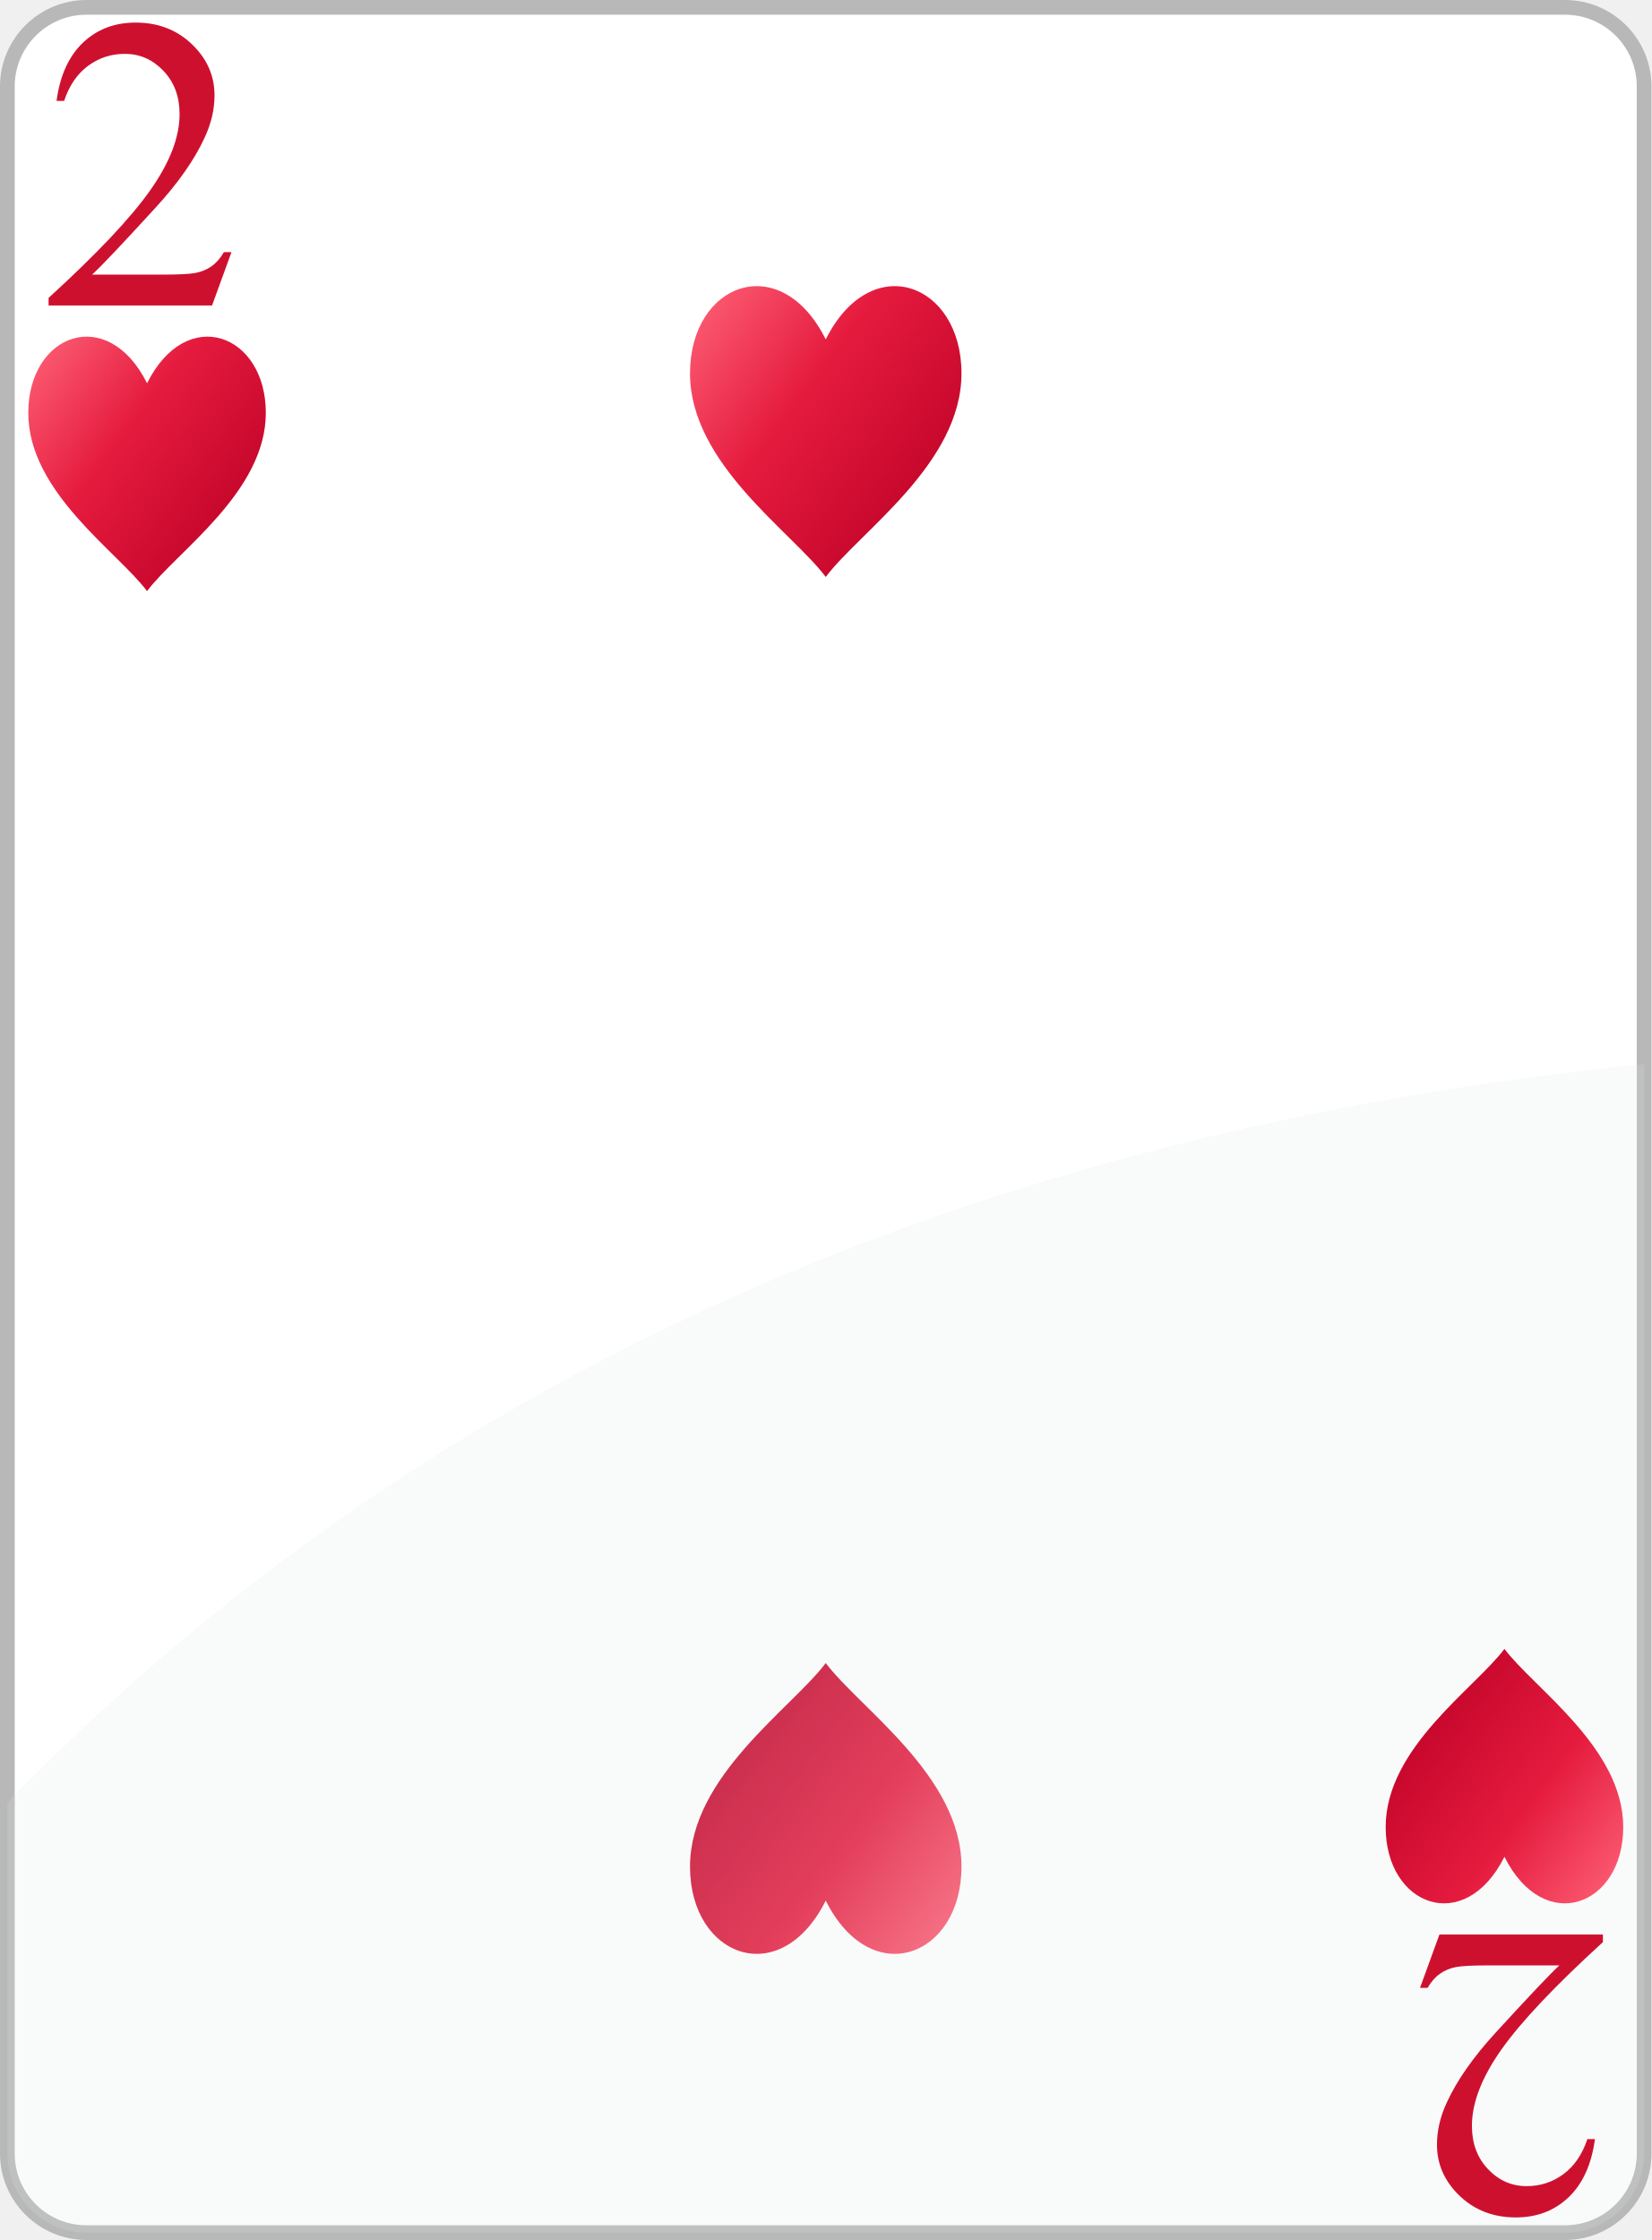
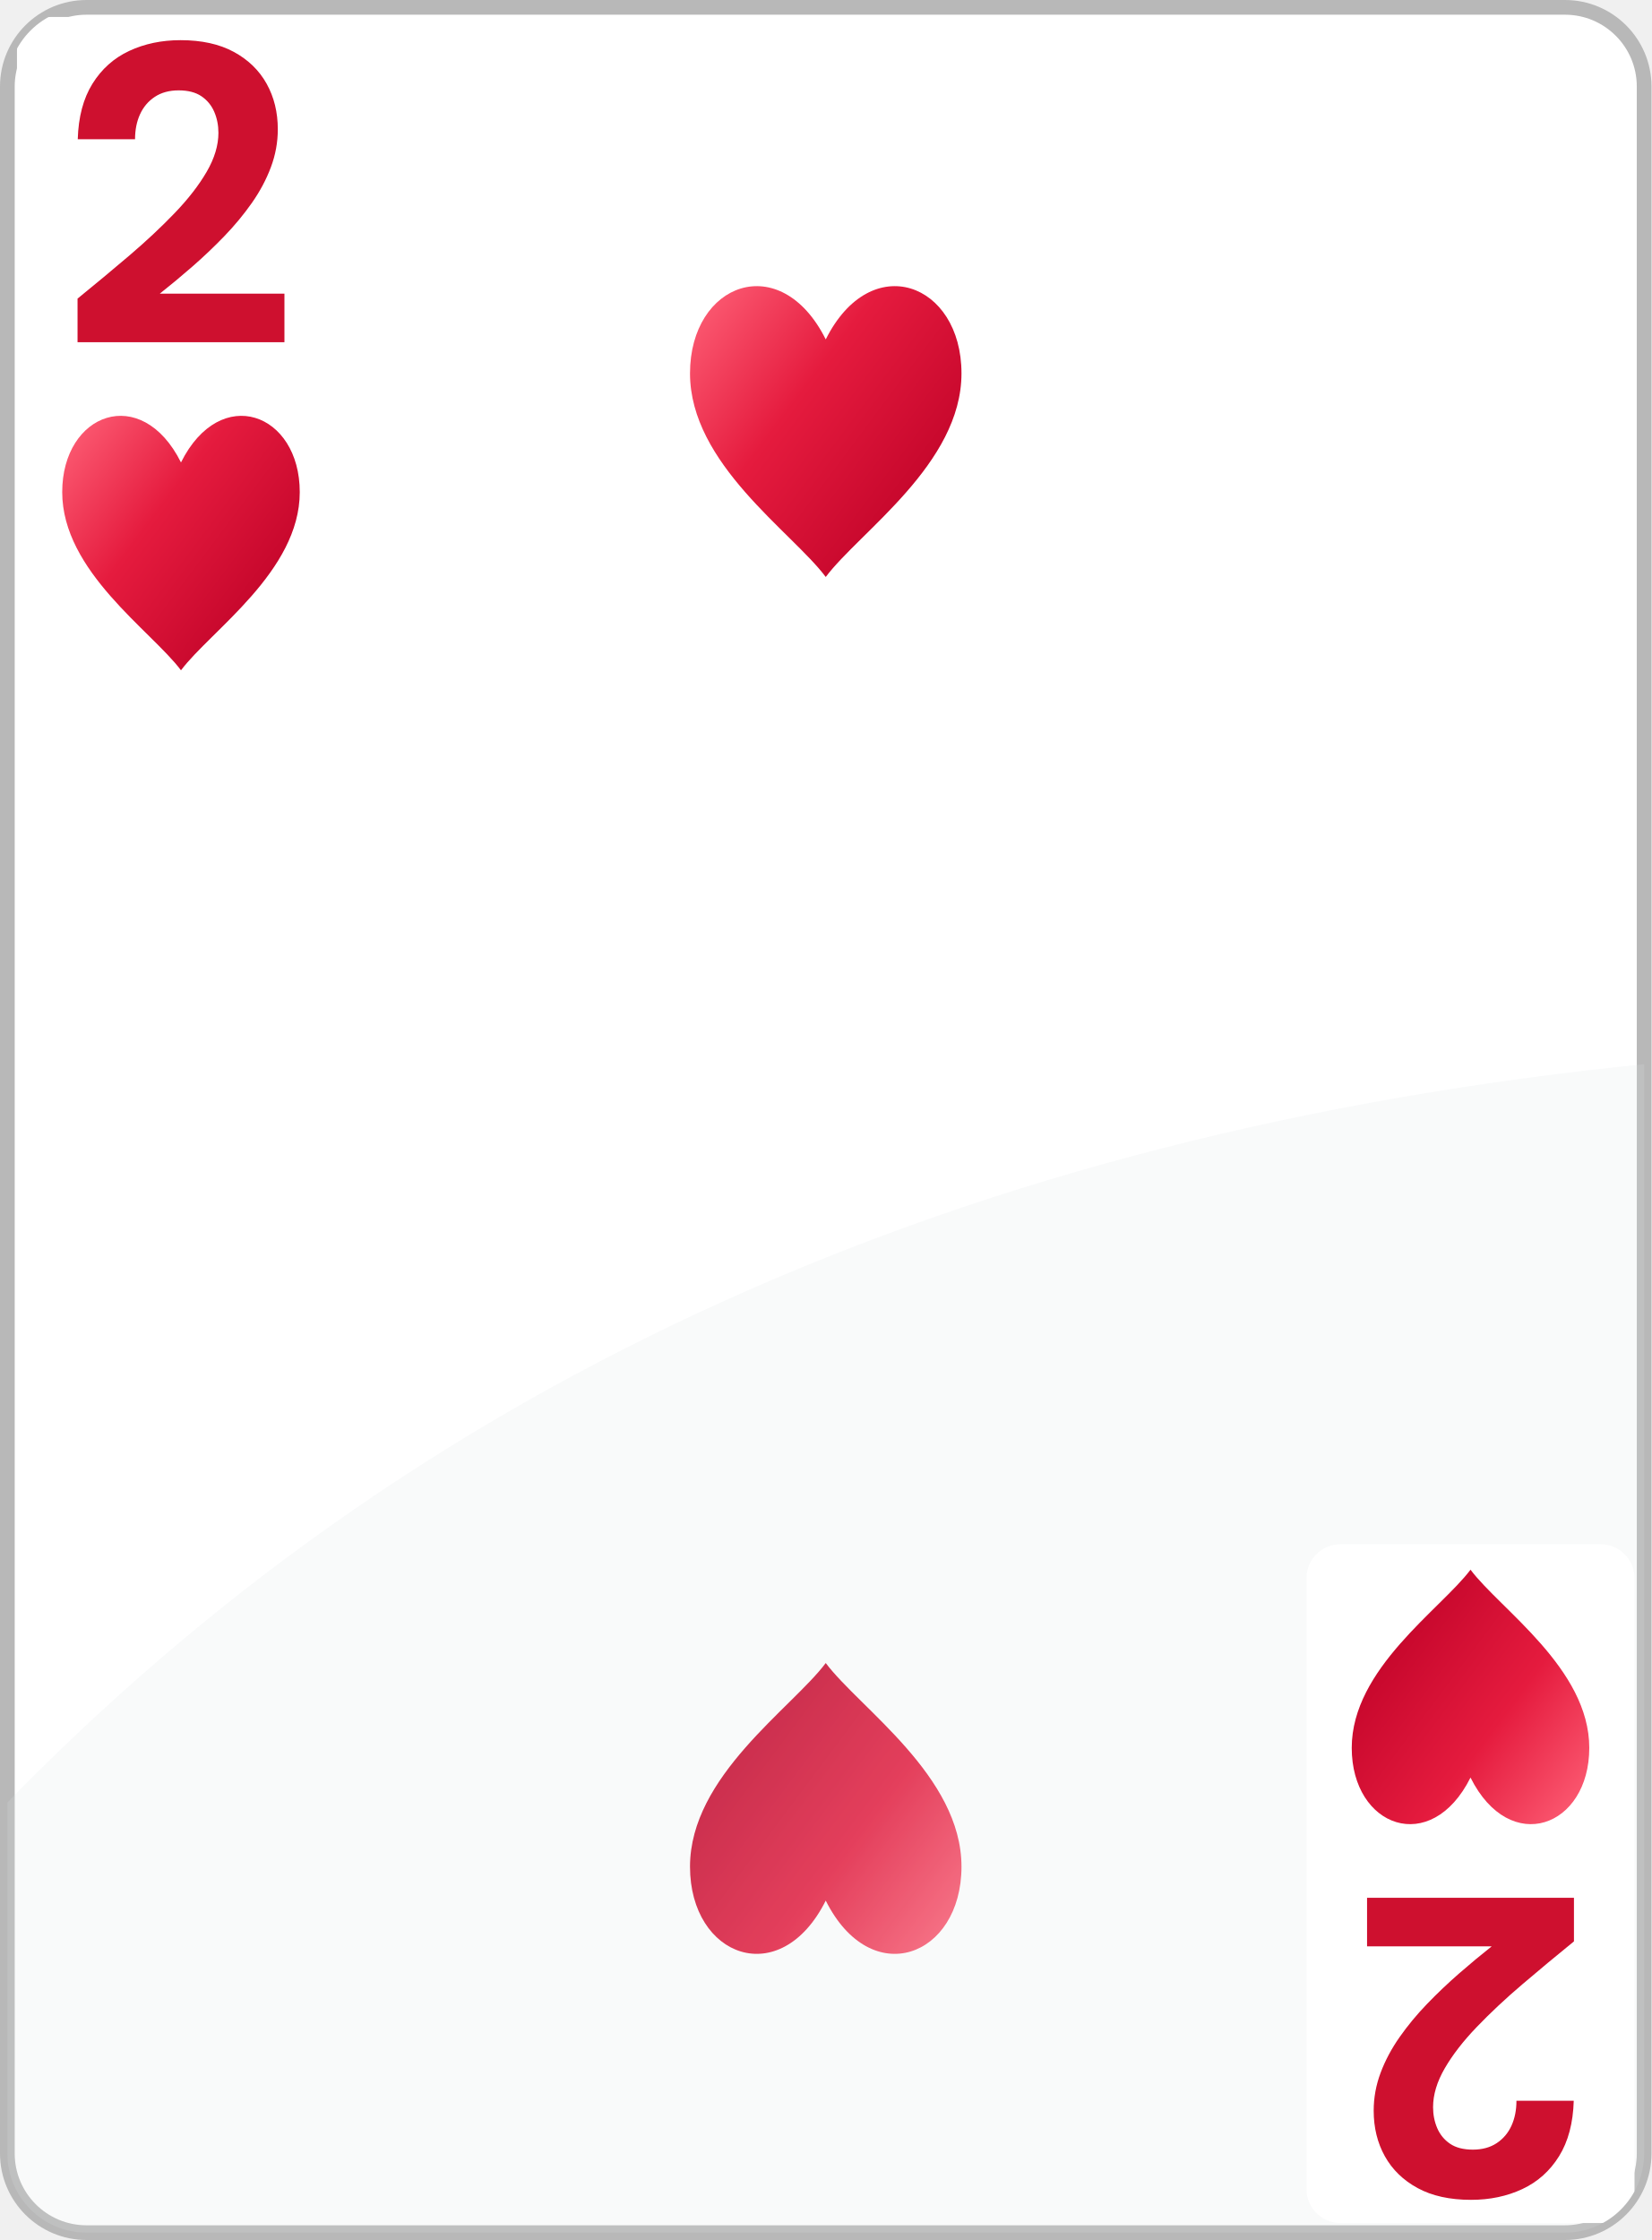
<svg xmlns="http://www.w3.org/2000/svg" xmlns:xlink="http://www.w3.org/1999/xlink" viewBox="0 0 146 198" color="#ce102f">
  <defs>
    <linearGradient id="ink" x1="0" y1="0" x2="1" y2=".8" gradientUnits="objectBoundingBox">
      <stop stop-color="#ff6379" />
      <stop offset=".43" stop-color="#e51b3e" />
      <stop offset="1" stop-color="#bc0026" />
    </linearGradient>
    <path id="pip" d="M0 14C-3 10-12 4-12-4C-12-12-4-15 0-7C4-15 12-12 12-4C12 4 3 10 0 14Z" fill="url(#ink)" />
    <clipPath id="card">
      <rect x=".65" y=".65" width="144.7" height="196.7" rx="7" />
    </clipPath>
    <g id="index">
-       <g fill="currentColor" transform="translate(3.5 27) scale(0.01806641 -0.01806641)">
-         <path d="M939 261 844 0H44V37Q397 359 541.0 563.0Q685 767 685 936Q685 1065 606.0 1148.0Q527 1231 417 1231Q317 1231 237.5 1172.5Q158 1114 120 1001H83Q108 1186 211.5 1285.0Q315 1384 470 1384Q635 1384 745.5 1278.0Q856 1172 856 1028Q856 925 808 822Q734 660 568 479Q319 207 257 151H611Q719 151 762.5 159.0Q806 167 841.0 191.5Q876 216 902 261Z" transform="translate(0 0)" />
-       </g>
-       <use xlink:href="#pip" transform="translate(13 40) rotate(0) scale(0.875)" />
+       <rect x="1.5" y="1.5" width="29" height="60" rx="3" fill="#fff" />
+       <svg x="1" y="2" width="30" height="34" viewBox="0 0 32 36">
+         <path fill="currentColor" d="M6.245 30.0V25.889Q8.748 23.855 11.122 21.833Q13.496 19.81 15.407 17.82Q17.319 15.831 18.424 13.928Q19.53 12.026 19.53 10.257Q19.53 9.189 19.137 8.277Q18.744 7.365 17.929 6.809Q17.114 6.254 15.778 6.254Q14.451 6.254 13.527 6.868Q12.604 7.482 12.136 8.513Q11.668 9.544 11.668 10.861H6.265Q6.356 7.714 7.651 5.631Q8.945 3.549 11.117 2.534Q13.289 1.52 15.952 1.52Q18.944 1.52 20.983 2.627Q23.021 3.735 24.075 5.626Q25.13 7.518 25.13 9.926Q25.13 11.763 24.476 13.504Q23.823 15.245 22.679 16.873Q21.535 18.502 20.086 20.003Q18.637 21.504 17.07 22.869Q15.503 24.235 13.998 25.423H25.755V30.0Z" />
+       </svg>
+       <use xlink:href="#pip" transform="translate(16 47) rotate(0) scale(0.875)" />
    </g>
  </defs>
  <rect x=".65" y=".65" width="144.7" height="196.7" rx="7" fill="#fff" stroke="#b8b8b8" stroke-width="1.3" />
  <g clip-path="url(#card)">
    <use xlink:href="#pip" transform="translate(73 37) rotate(0) scale(1)" />
    <use xlink:href="#pip" transform="translate(73 161) rotate(180) scale(1)" />
    <path d="M0 160Q55 103 146 94V198H0Z" fill="#dce2e6" opacity=".18" />
    <use xlink:href="#index" />
    <use xlink:href="#index" transform="rotate(180 73 99)" />
  </g>
</svg>
